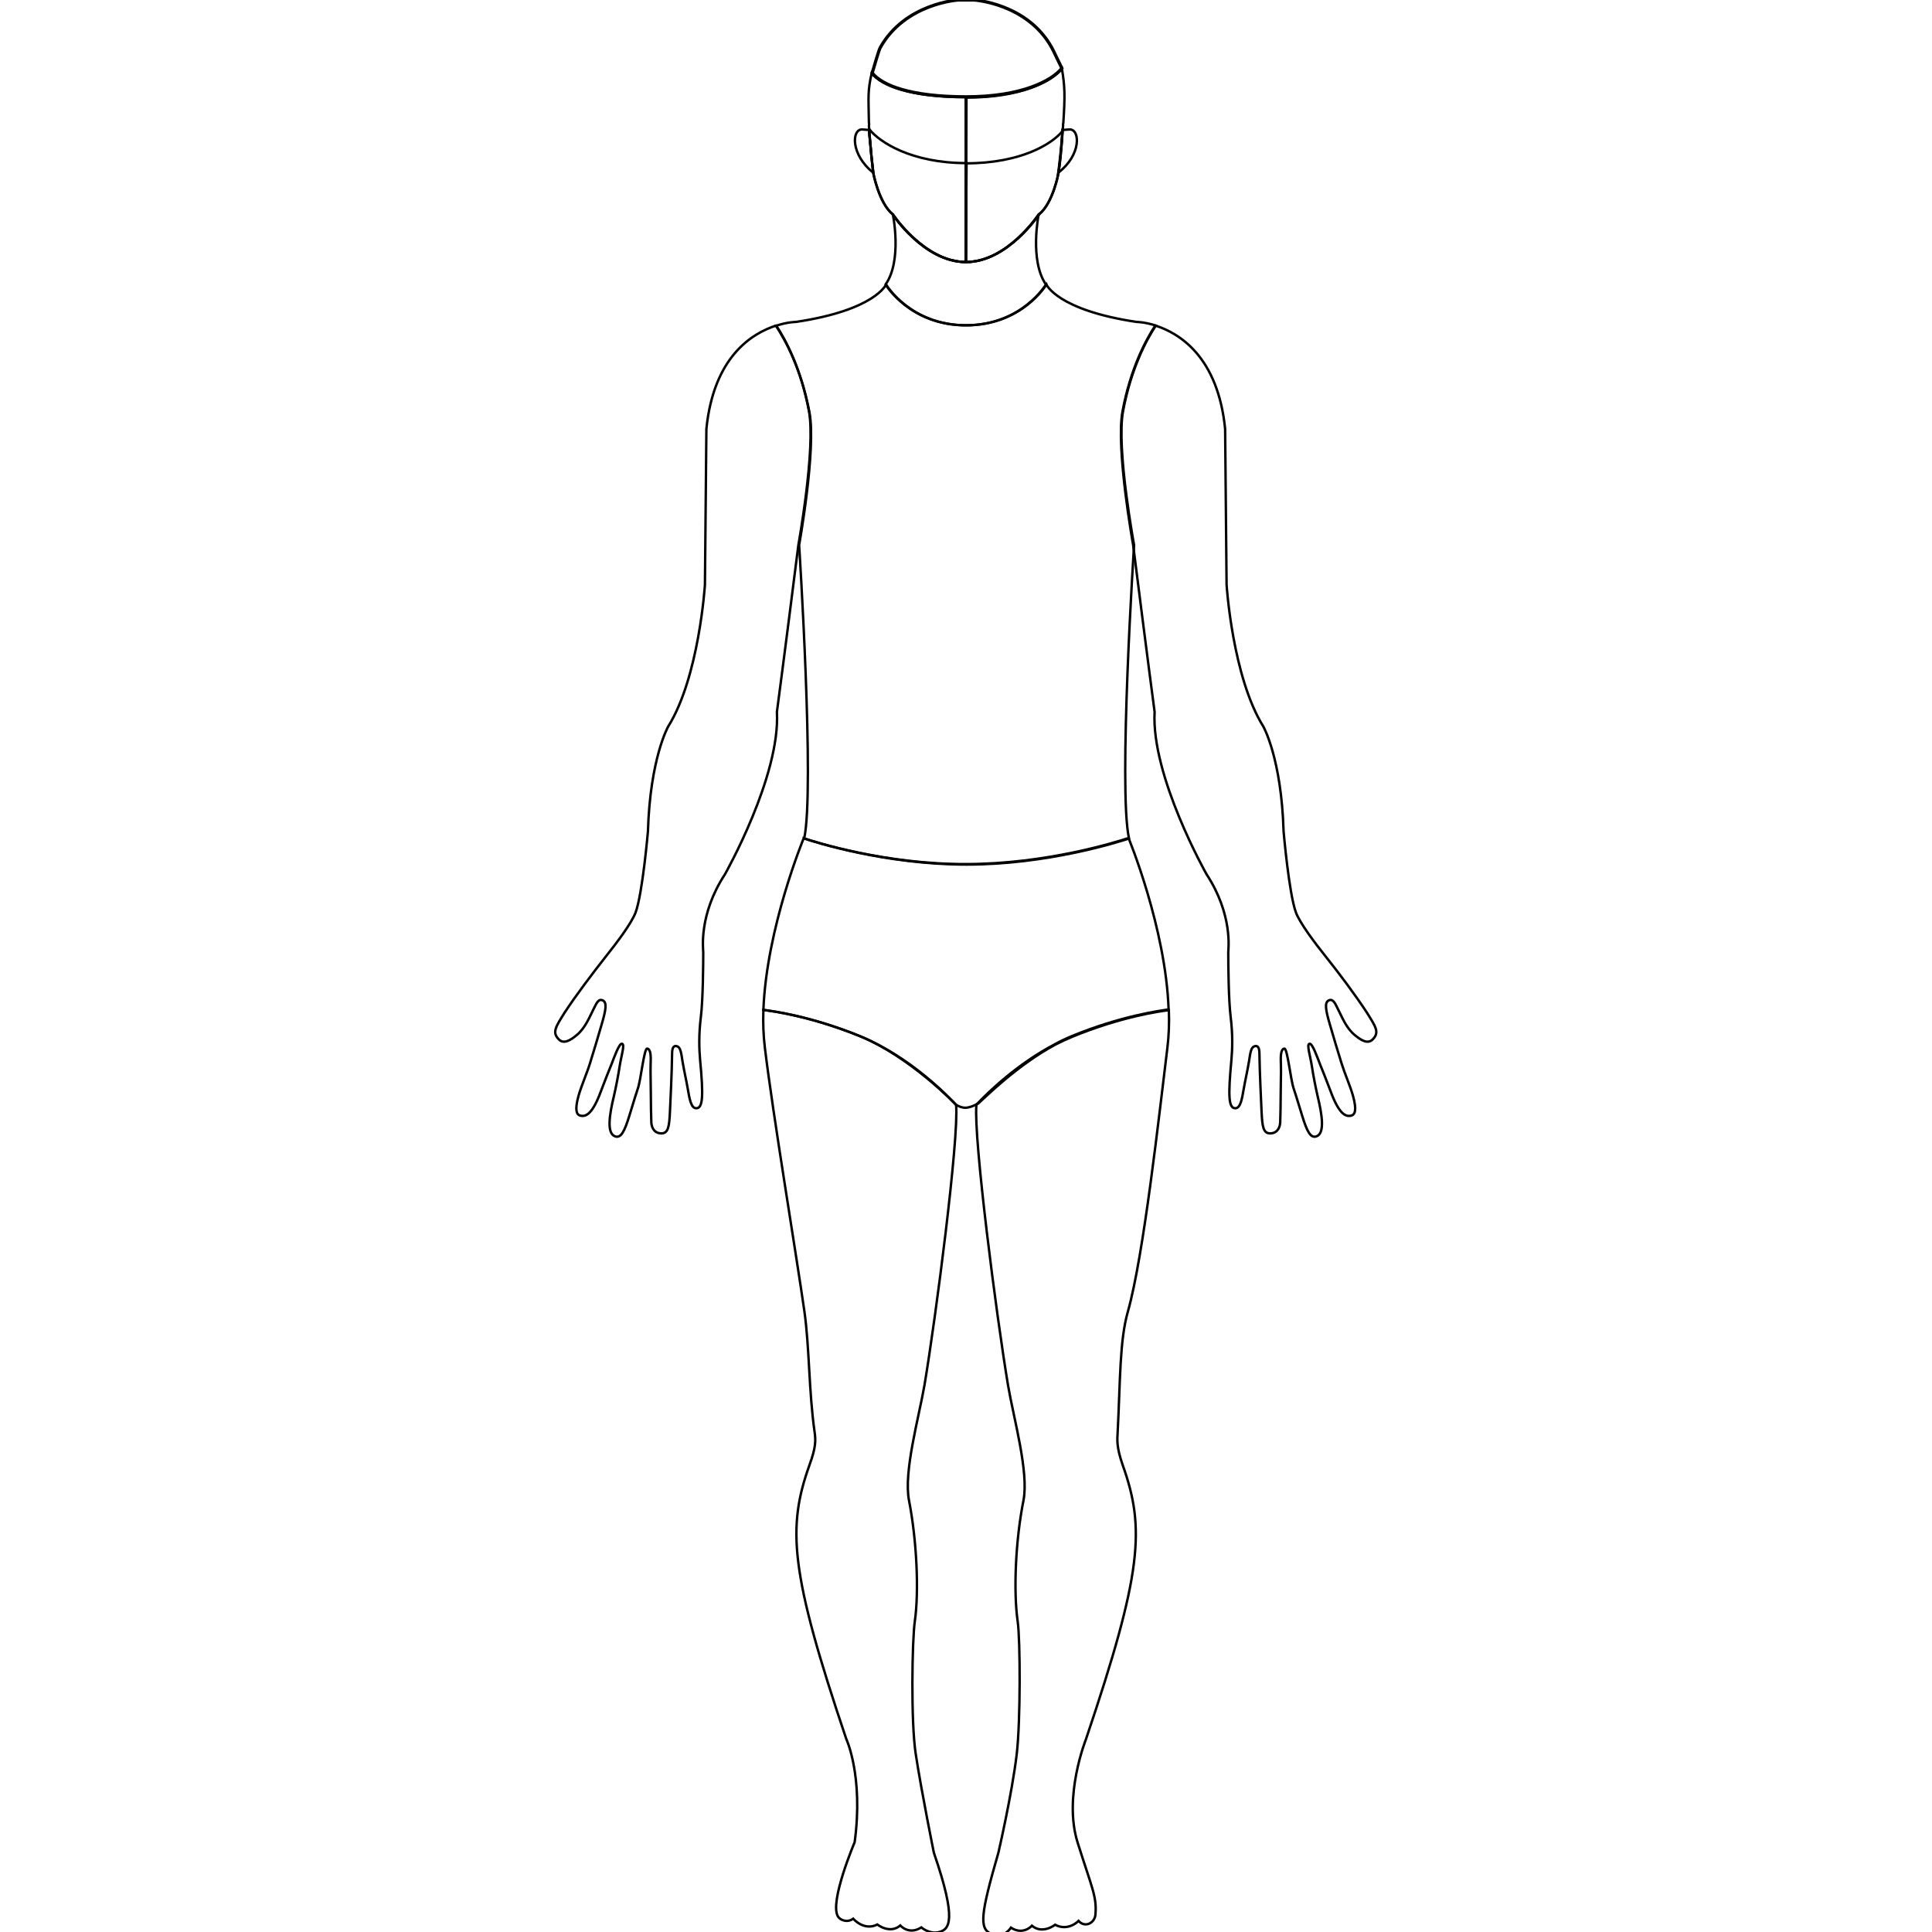
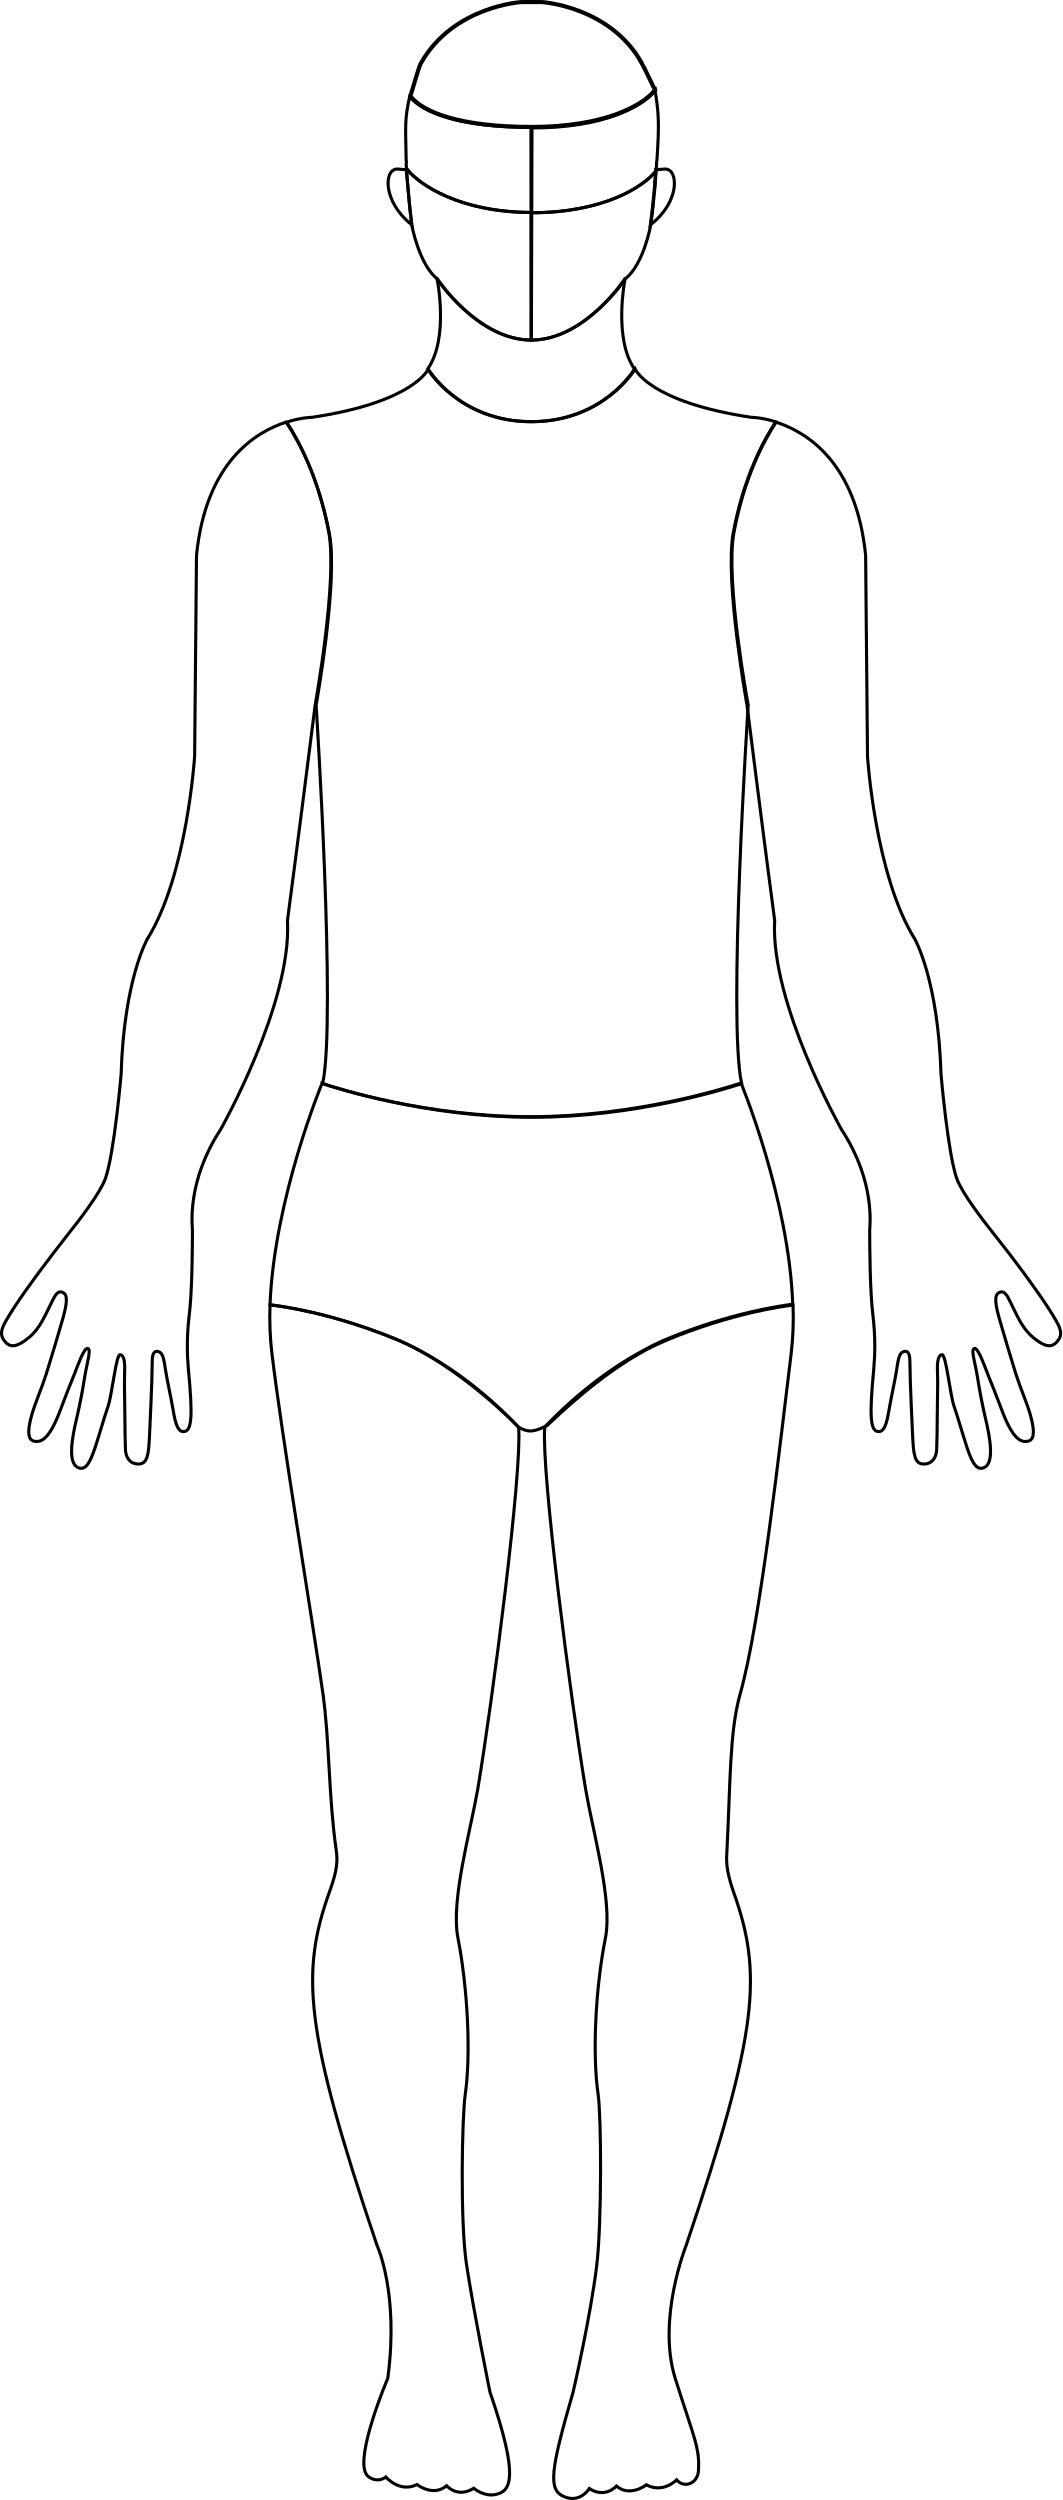
- <svg xmlns="http://www.w3.org/2000/svg" version="1.1" id="Capa_1" x="0px" y="0px" viewBox="0 0 800 800" style="enable-background:new 0 0 800 800;" xml:space="preserve">
+ <svg xmlns="http://www.w3.org/2000/svg" version="1.1" id="Capa_1" x="0px" y="0px" viewBox="0 0 340.958 802.534" xml:space="preserve" width="340.958" height="802.534">
  <style type="text/css" id="style1">
	.st0{fill:none;stroke:#000000;stroke-width:1;stroke-miterlimit:10;}
	.st1{fill:none;stroke:#000000;stroke-width:1;stroke-linejoin:round;stroke-miterlimit:10;}
	.st2{fill:none;stroke:#000000;stroke-width:1;stroke-linecap:round;stroke-linejoin:round;stroke-miterlimit:10;}
	.st3{fill:none;stroke:#000000;stroke-width:1.33;}
</style>
  <defs id="defs1">
	
		</defs>
-   <path class="st0" d="M404.3,457.5c-1.2,14,8.3,87.3,13.1,116.1c2.3,13.6,8.7,35.9,6.4,47.7c-3.3,16.5-4.2,37.7-2.4,50.1  c1.1,7.5,1.2,41.4-0.4,55c-2,16.7-7.6,40.8-7.6,40.8c-7.3,25.3-8.1,31.4-2.9,33.6s8.1-2.6,8.1-2.6c5.1,3.3,8.7-0.8,8.7-0.8  c4.4,3.7,9.6-0.4,9.6-0.4c5.5,2.9,9.7-1.6,9.7-1.6c2.7,3,6.7,0.9,7-2.6c0.6-7.6-1.4-10.8-7.4-29.9s3.5-42.8,3.5-42.8  c23.3-69,24.5-87.3,15.2-113.4c-2.6-7.5-2.3-10.3-2.1-13.7c1.1-21.4,0.8-37.8,4.2-49.8c6.6-23.2,13-82,16.4-109.4  c0.6-5,0.8-10.2,0.6-15.5c-3.7,0.4-19.8,2.7-40,11c-2.4,1-4.8,2.1-7.1,3.3c-15.6,8.4-28.9,21.7-31.9,24.4  C404.6,457.1,404.4,457.3,404.3,457.5z" id="leg_left" />
-   <path class="st0" d="M356.2,429.1c-20.6-8.4-36.7-10.5-40.1-10.9c-0.2,5.3,0,10.5,0.6,15.5c3.3,27.5,13,85.5,16.4,109.4  c2.1,15,1.8,33,4.2,49.8c0.5,3.5,0.6,6.3-2.1,13.7c-9.3,26-8.1,44.3,15.2,113.4c0,0,7.2,15.3,3.5,42.8c0,0-10.6,24.9-6.9,30.8  c0.8,1.3,3.6,2.8,6.3,0.9c0,0,4.4,5.2,10,2.4c0,0,5.1,4.1,9.5,0.4c0,0,3.5,4.1,8.7,0.8c0,0,3.2,2.8,7,2c4.7-1,7.9-4.7-1.8-32.9  c0,0-5.1-25.1-7.5-40.8c-2.1-13.5-1.5-47.5-0.4-55c1.8-12.5,0.8-33.7-2.4-50.1c-2.3-11.8,4-34,6.4-47.7  c4.8-28.7,14.3-102,13.1-116.1C395.8,457.4,377.1,437.7,356.2,429.1z" id="leg_right" />
-   <path class="st1" d="M549.2,396.4c-4.7-5.9-10.8-13.9-12.6-18.6c-2.9-8-5.1-33.6-5.1-33.6c-0.9-30.3-8.4-43.4-8.4-43.4  c-12.8-20.5-15.2-58.7-15.2-58.7l-0.6-64.5c-3-29.9-18.9-39.6-28.9-42.8c-3.9,5.9-10.3,17.8-13.6,35.6c-2.8,15.4,4.4,55.2,4.4,55.2  c5.8,46,8.9,69.2,8.9,69.2c-1.5,26.6,21.5,67.2,21.5,67.2c11,16.8,9,31.1,9,32.3c0,4.8,0.1,19.7,1,26.9c0.9,7.2,0.7,13.4,0.3,17.7  c-1.4,14.9-1.2,20,1.6,20c2.2,0,2.8-4,3.5-8c0.6-3.5,1.5-7.3,2.2-11.5c0.5-3.3,0.8-5.6,2.1-6.1c1.2-0.5,2.2,0,2.2,2.9  c0.1,8.2,0.7,19.8,0.9,24.4c0.3,5.7,0.6,8.9,3.8,8.7c3.2-0.2,3.8-3.1,3.9-4.4c0.1-3.5,0.2-7.2,0.2-11.2c0-5.1,0.2-9.6,0.1-12.5  c-0.2-4.4,0-6.7,1.4-7c1.3-0.3,2.6,12.9,3.9,16.6c1.6,4.8,2.5,8.1,3.5,11.2c2,6.5,3.5,9.5,6,8.5c3.4-1.3,2.3-8.8,0.4-16.6  c-0.9-3.9-1.8-8.6-2.4-12.5c-0.7-4.5-2.2-8.8-1-9.2s3.3,5.7,4.4,8.5c2.9,7.1,4.1,10.6,5,12.8c3.2,8,5.8,9.1,8.1,8.4  c1.2-0.4,2.3-2,0.5-8.3c-1.1-3.9-3.4-9.1-4.7-13.3c-1.6-5.2-3.4-11.1-4.8-16c-1.9-6.4-2.2-9.1-0.6-10c1.7-0.9,2.6,0.8,3.7,3.1  c1.9,3.7,3.6,8.3,7.3,11.3c2.7,2.2,5.3,3.7,7.3,1.7c2.9-2.9,1.3-5.2-2.4-11.1C561.3,412.1,554.4,402.9,549.2,396.4z" id="arm_left" />
-   <path class="st1" d="M250.6,396.4c4.7-5.9,10.8-13.9,12.6-18.6c2.9-8,5.1-33.6,5.1-33.6c0.9-30.3,8.4-43.4,8.4-43.4  c12.8-20.5,15.2-58.7,15.2-58.7l0.6-64.5c3-29.9,18.9-39.6,28.9-42.8c3.9,5.9,10.3,17.8,13.6,35.6c2.8,15.4-4.4,55.2-4.4,55.2  c-5.8,46-8.9,69.2-8.9,69.2c1.5,26.6-21.5,67.2-21.5,67.2c-11,16.8-9,31.1-9,32.3c0,4.8-0.1,19.7-1,26.9c-0.9,7.2-0.7,13.4-0.3,17.7  c1.4,14.9,1.2,20-1.6,20c-2.2,0-2.8-4-3.5-8c-0.6-3.5-1.5-7.3-2.2-11.5c-0.5-3.3-0.8-5.6-2.1-6.1c-1.2-0.5-2.2,0-2.2,2.9  c-0.1,8.2-0.7,19.8-0.9,24.4c-0.3,5.7-0.6,8.9-3.8,8.7c-3.2-0.2-3.8-3.1-3.9-4.4c-0.1-3.5-0.2-7.2-0.2-11.2c0-5.1-0.2-9.6-0.1-12.5  c0.2-4.4,0-6.7-1.4-7c-1.3-0.3-2.6,12.9-3.9,16.6c-1.6,4.8-2.5,8.1-3.5,11.2c-2,6.5-3.5,9.5-6,8.5c-3.4-1.3-2.3-8.8-0.4-16.6  c0.9-3.9,1.8-8.6,2.4-12.5c0.7-4.5,2.2-8.8,1-9.2c-1.2-0.4-3.3,5.7-4.4,8.5c-2.9,7.1-4.1,10.6-5,12.8c-3.2,8-5.8,9.1-8.1,8.4  c-1.2-0.4-2.3-2-0.5-8.3c1.1-3.9,3.4-9.1,4.7-13.3c1.6-5.2,3.4-11.1,4.8-16c1.9-6.4,2.2-9.1,0.6-10c-1.7-0.9-2.6,0.8-3.7,3.1  c-1.9,3.7-3.6,8.3-7.3,11.3c-2.7,2.2-5.3,3.7-7.3,1.7c-2.9-2.9-1.3-5.2,2.4-11.1C238.5,412.1,245.5,402.9,250.6,396.4z" id="arm_right" />
-   <path class="st0" d="M332.8,347.1C332.8,347.1,332.8,347.2,332.8,347.1c0,0-15.4,37.1-16.7,71.1c3.4,0.4,19.5,2.5,40.1,10.9  c20.9,8.6,36.7,25.2,39.6,28.3c0,0,1.9,1.3,3.9,1.3s4.6-1.4,4.6-1.4c0.1-0.1,0.3-0.2,0.6-0.5c4.1-4.3,16.2-16.2,31.9-24.4  c2.3-1.3,4.7-2.4,7.1-3.4c20.2-8.3,36.3-10.5,40-11c-1.2-33.9-16.6-71-16.6-71c0,0,0,0,0,0c-4.8,1.6-34,10.8-67.3,10.8  C366.5,357.9,337.2,348.6,332.8,347.1z" id="abdomen" />
-   <path class="st0" d="M465,170.4c3.3-17.8,9.7-29.7,13.6-35.6c-4.7-1.5-8-1.5-8-1.5c-32.8-4.9-37.3-15.5-37.3-15.5  s-10,16.9-33.2,16.9c-23.2,0-33.2-16.9-33.2-16.9c0,0-4.5,10.6-37.3,15.5c0,0-3.5,0-8.3,1.6c3.8,5.7,10.5,17.8,13.9,36  c2.8,15.4-4.3,54.8-4.3,54.8s6.5,101.2,2.1,121.5c4.4,1.5,33.6,10.8,67.2,10.8c33.3,0,62.4-9.2,67.3-10.8  c-4.5-20.2,2.1-121.5,2.1-121.5S462.2,185.8,465,170.4z" id="torso" />
-   <path class="st2" d="M400,108.5c-17.2,0-30.3-19.8-30.3-19.8c0,0,4,19.1-3,29.1v0c0,0,10,16.9,33.2,16.9c23.2,0,33.2-16.9,33.2-16.9  c-6.9-10-3-29.1-3-29.1S417.2,108.5,400,108.5z" id="neck" />
-   <path class="st0" d="m 442.9,53.6 c -2.1,0.1 -2.882,0.456 -2.982,-0.344 0,0.7 -0.018,2.144 -0.518,7.544 -0.6,6.3 -1.2,10.7 -1.2,10.7 9.6,-7.3 9.1,-18 4.7,-17.9 z" id="ear_left" />
-   <path class="st0" d="m 357,53.6 c -4.4,-0.1 -4.8,10.5 4.6,17.9 -0.2,-1.6 -0.7,-5.7 -1.1,-10.6 -0.3,-3.7 -0.6,-5.626 -0.7,-7.626 -0.1,0.8 -0.7,0.426 -2.8,0.326 z" id="ear_right" />
-   <path class="st3" d="M 435.5,19.7 C 425.3,1.3 403.3,0 403.3,0 h -6.5 c 0,0 -22,1.3 -32.3,19.7 -0.7,1.2 -2.844,9.092 -3.344,10.492 4,5.1 15.744,9.896 38.944,9.896 23.1,0 35.488,-6.727 39.588,-11.827 C 438.988,26.962 436.2,20.9 435.5,19.7 Z" id="brain" />
-   <path class="st0" d="m 400.229,67.54 c -23.1,0 -36.103,-8.824 -40.203,-13.924 l -0.097,1.344 c 0.1,2 0.271,2.24 0.571,5.94 0.4,5 1,9.2 1.1,10.7 0,0 2.3,12.4 8,17.1 v 0 c 0,0 13,19.8 30.3,19.8 z" id="face_right" />
-   <path class="st0" d="m 439.717,28.455 c -4.1,5.1 -16.424,11.956 -39.524,11.956 L 400,108.5 c 17.2,0 30.3,-19.8 30.3,-19.8 5.8,-4.7 8,-17.1 8,-17.1 v 0 c 0,-0.1 0.7,-4.4 1.2,-10.7 0.5,-5.4 0.6,-8.3 0.7,-9 -0.1,-0.6 0.1,-1 0.1,-1 0.754,-11.6 0.643,-15.03 -0.583,-22.445 z" id="face_left" />
-   <path class="st0" d="m 399.871,40.218 c -23.1,0 -34.844,-4.796 -38.944,-9.896 -1.613,7.415 -1.344,8.888 -1.127,20.479 0,0 0.2,0.6 0,1.2 0.1,2 0.4,5.2 0.7,8.9 0.4,5 1,9.2 1.1,10.7 0,0 2.3,12.4 8,17.1 v 0 c 0,0 13,19.8 30.3,19.8 z" id="eye_right" />
-   <path class="st0" d="m 439.974,54.259 c -4.1,5.1 -16.874,13.371 -39.974,13.371 V 108.5 c 17.2,0 30.3,-19.8 30.3,-19.8 5.8,-4.7 8,-17.1 8,-17.1 v 0 c 0,-0.1 0.7,-4.4 1.2,-10.7 0.105,-2.217 0.377,-4.636 0.474,-6.641 z" id="eye_left" />
+   <path class="st0" d="m 174.879,458.165 c -1.2,14 8.3,87.3 13.1,116.1 2.3,13.6 8.7,35.9 6.4,47.7 -3.3,16.5 -4.2,37.7 -2.4,50.1 1.1,7.5 1.2,41.4 -0.4,55 -2,16.7 -7.6,40.8 -7.6,40.8 -7.3,25.3 -8.1,31.4 -2.9,33.6 5.2,2.2 8.1,-2.6 8.1,-2.6 5.1,3.3 8.7,-0.8 8.7,-0.8 4.4,3.7 9.6,-0.4 9.6,-0.4 5.5,2.9 9.7,-1.6 9.7,-1.6 2.7,3 6.7,0.9 7,-2.6 0.6,-7.6 -1.4,-10.8 -7.4,-29.9 -6,-19.1 3.5,-42.8 3.5,-42.8 23.3,-69 24.5,-87.3 15.2,-113.4 -2.6,-7.5 -2.3,-10.3 -2.1,-13.7 1.1,-21.4 0.8,-37.8 4.2,-49.8 6.6,-23.2 13,-82 16.4,-109.4 0.6,-5 0.8,-10.2 0.6,-15.5 -3.7,0.4 -19.8,2.7 -40,11 -2.4,1 -4.8,2.1 -7.1,3.3 -15.6,8.4 -28.9,21.7 -31.9,24.4 -0.4,0.1 -0.6,0.3 -0.7,0.5 z" id="leg_left" />
+   <path class="st0" d="m 126.779,429.765 c -20.6,-8.4 -36.7,-10.5 -40.1,-10.9 -0.2,5.3 0,10.5 0.6,15.5 3.3,27.5 13,85.5 16.4,109.4 2.1,15 1.8,33 4.2,49.8 0.5,3.5 0.6,6.3 -2.1,13.7 -9.3,26 -8.1,44.3 15.2,113.4 0,0 7.2,15.3 3.5,42.8 0,0 -10.6,24.9 -6.9,30.8 0.8,1.3 3.6,2.8 6.3,0.9 0,0 4.4,5.2 10,2.4 0,0 5.1,4.1 9.5,0.4 0,0 3.5,4.1 8.7,0.8 0,0 3.2,2.8 7,2 4.7,-1 7.9,-4.7 -1.8,-32.9 0,0 -5.1,-25.1 -7.5,-40.8 -2.1,-13.5 -1.5,-47.5 -0.4,-55 1.8,-12.5 0.8,-33.7 -2.4,-50.1 -2.3,-11.8 4,-34 6.4,-47.7 4.8,-28.7 14.3,-102 13.1,-116.1 -0.1,-0.1 -18.8,-19.8 -39.7,-28.4 z" id="leg_right" />
+   <path class="st1" d="m 319.779,397.065 c -4.7,-5.9 -10.8,-13.9 -12.6,-18.6 -2.9,-8 -5.1,-33.6 -5.1,-33.6 -0.9,-30.3 -8.4,-43.4 -8.4,-43.4 -12.8,-20.5 -15.2,-58.7 -15.2,-58.7 l -0.6,-64.5 c -3,-29.9 -18.9,-39.6 -28.9,-42.8 -3.9,5.9 -10.3,17.8 -13.6,35.6 -2.8,15.4 4.4,55.2 4.4,55.2 5.8,46 8.9,69.2 8.9,69.2 -1.5,26.6 21.5,67.2 21.5,67.2 11,16.8 9,31.1 9,32.3 0,4.8 0.1,19.7 1,26.9 0.9,7.2 0.7,13.4 0.3,17.7 -1.4,14.9 -1.2,20 1.6,20 2.2,0 2.8,-4 3.5,-8 0.6,-3.5 1.5,-7.3 2.2,-11.5 0.5,-3.3 0.8,-5.6 2.1,-6.1 1.2,-0.5 2.2,0 2.2,2.9 0.1,8.2 0.7,19.8 0.9,24.4 0.3,5.7 0.6,8.9 3.8,8.7 3.2,-0.2 3.8,-3.1 3.9,-4.4 0.1,-3.5 0.2,-7.2 0.2,-11.2 0,-5.1 0.2,-9.6 0.1,-12.5 -0.2,-4.4 0,-6.7 1.4,-7 1.3,-0.3 2.6,12.9 3.9,16.6 1.6,4.8 2.5,8.1 3.5,11.2 2,6.5 3.5,9.5 6,8.5 3.4,-1.3 2.3,-8.8 0.4,-16.6 -0.9,-3.9 -1.8,-8.6 -2.4,-12.5 -0.7,-4.5 -2.2,-8.8 -1,-9.2 1.2,-0.4 3.3,5.7 4.4,8.5 2.9,7.1 4.1,10.6 5,12.8 3.2,8 5.8,9.1 8.1,8.4 1.2,-0.4 2.3,-2 0.5,-8.3 -1.1,-3.9 -3.4,-9.1 -4.7,-13.3 -1.6,-5.2 -3.4,-11.1 -4.8,-16 -1.9,-6.4 -2.2,-9.1 -0.6,-10 1.7,-0.9 2.6,0.8 3.7,3.1 1.9,3.7 3.6,8.3 7.3,11.3 2.7,2.2 5.3,3.7 7.3,1.7 2.9,-2.9 1.3,-5.2 -2.4,-11.1 -4.7,-7.2 -11.6,-16.4 -16.8,-22.9 z" id="arm_left" />
+   <path class="st1" d="m 21.179,397.065 c 4.7,-5.9 10.8,-13.9 12.6,-18.6 2.9,-8 5.1,-33.6 5.1,-33.6 0.9,-30.3 8.4,-43.4 8.4,-43.4 12.8,-20.5 15.2,-58.7 15.2,-58.7 l 0.6,-64.5 c 3,-29.9 18.9,-39.6 28.9,-42.8 3.9,5.9 10.3,17.8 13.6,35.6 2.8,15.4 -4.4,55.2 -4.4,55.2 -5.8,46 -8.9,69.2 -8.9,69.2 1.5,26.6 -21.5,67.2 -21.5,67.2 -11,16.8 -9,31.1 -9,32.3 0,4.8 -0.1,19.7 -1,26.9 -0.9,7.2 -0.7,13.4 -0.3,17.7 1.4,14.9 1.2,20 -1.6,20 -2.2,0 -2.8,-4 -3.5,-8 -0.6,-3.5 -1.5,-7.3 -2.2,-11.5 -0.5,-3.3 -0.8,-5.6 -2.1,-6.1 -1.2,-0.5 -2.2,0 -2.2,2.9 -0.1,8.2 -0.7,19.8 -0.9,24.4 -0.3,5.7 -0.6,8.9 -3.8,8.7 -3.2,-0.2 -3.8,-3.1 -3.9,-4.4 -0.1,-3.5 -0.2,-7.2 -0.2,-11.2 0,-5.1 -0.2,-9.6 -0.1,-12.5 0.2,-4.4 0,-6.7 -1.4,-7 -1.3,-0.3 -2.6,12.9 -3.9,16.6 -1.6,4.8 -2.5,8.1 -3.5,11.2 -2,6.5 -3.5,9.5 -6,8.5 -3.4,-1.3 -2.3,-8.8 -0.4,-16.6 0.9,-3.9 1.8,-8.6 2.4,-12.5 0.7,-4.5 2.2,-8.8 1,-9.2 -1.2,-0.4 -3.3,5.7 -4.4,8.5 -2.9,7.1 -4.1,10.6 -5,12.8 -3.2,8 -5.8,9.1 -8.1,8.4 -1.2,-0.4 -2.3,-2 -0.5,-8.3 1.1,-3.9 3.4,-9.1 4.7,-13.3 1.6,-5.2 3.4,-11.1 4.8,-16 1.9,-6.4 2.2,-9.1 0.6,-10 -1.7,-0.9 -2.6,0.8 -3.7,3.1 -1.9,3.7 -3.6,8.3 -7.3,11.3 -2.7,2.2 -5.3,3.7 -7.3,1.7 -2.9,-2.9 -1.3,-5.2 2.4,-11.1 4.7,-7.2 11.7,-16.4 16.8,-22.9 z" id="arm_right" />
+   <path class="st0" d="m 103.379,347.765 c 0,0 0,0.1 0,0 0,0 -15.4,37.1 -16.7,71.1 3.4,0.4 19.5,2.5 40.1,10.9 20.9,8.6 36.7,25.2 39.6,28.3 0,0 1.9,1.3 3.9,1.3 2,0 4.6,-1.4 4.6,-1.4 0.1,-0.1 0.3,-0.2 0.6,-0.5 4.1,-4.3 16.2,-16.2 31.9,-24.4 2.3,-1.3 4.7,-2.4 7.1,-3.4 20.2,-8.3 36.3,-10.5 40,-11 -1.2,-33.9 -16.6,-71 -16.6,-71 0,0 0,0 0,0 -4.8,1.6 -34,10.8 -67.3,10.8 -33.5,0.1 -62.8,-9.2 -67.2,-10.7 z" id="abdomen" />
+   <path class="st0" d="m 235.579,171.065 c 3.3,-17.8 9.7,-29.7 13.6,-35.6 -4.7,-1.5 -8,-1.5 -8,-1.5 -32.8,-4.9 -37.3,-15.5 -37.3,-15.5 0,0 -10,16.9 -33.2,16.9 -23.2,0 -33.2,-16.9 -33.2,-16.9 0,0 -4.5,10.6 -37.3,15.5 0,0 -3.5,0 -8.3,1.6 3.8,5.7 10.5,17.8 13.9,36 2.8,15.4 -4.3,54.8 -4.3,54.8 0,0 6.5,101.2 2.1,121.5 4.4,1.5 33.6,10.8 67.2,10.8 33.3,0 62.4,-9.2 67.3,-10.8 -4.5,-20.2 2.1,-121.5 2.1,-121.5 0,0 -7.4,-39.9 -4.6,-55.3 z" id="torso" />
+   <path class="st2" d="m 170.579,109.165 c -17.2,0 -30.3,-19.8 -30.3,-19.8 0,0 4,19.1 -3,29.1 v 0 c 0,0 10,16.9 33.2,16.9 23.2,0 33.2,-16.9 33.2,-16.9 -6.9,-10 -3,-29.1 -3,-29.1 0,0 -12.9,19.8 -30.1,19.8 z" id="neck" />
+   <path class="st0" d="m 213.479,54.265 c -2.1,0.1 -2.882,0.456 -2.982,-0.344 0,0.7 -0.018,2.144 -0.518,7.544 -0.6,6.3 -1.2,10.7 -1.2,10.7 9.6,-7.3 9.1,-18 4.7,-17.9 z" id="ear_left" />
+   <path class="st0" d="m 127.579,54.265 c -4.4,-0.1 -4.8,10.5 4.6,17.9 -0.2,-1.6 -0.7,-5.7 -1.1,-10.6 -0.3,-3.7 -0.6,-5.626 -0.7,-7.626 -0.1,0.8 -0.7,0.426 -2.8,0.326 z" id="ear_right" />
+   <path class="st3" d="m 206.079,20.365 c -10.2,-18.4 -32.2,-19.7 -32.2,-19.7 h -6.5 c 0,0 -22,1.3 -32.3,19.7 -0.7,1.2 -2.844,9.092 -3.344,10.492 4,5.1 15.744,9.896 38.944,9.896 23.1,0 35.488,-6.727 39.588,-11.827 -0.7,-1.3 -3.488,-7.362 -4.188,-8.562 z" id="brain" />
+   <path d="m 210.296,29.12 c -0.256,0.319 -0.544,0.644 -0.865,0.975 -0.321,0.33 -0.675,0.666 -1.062,1.004 -0.387,0.338 -0.809,0.677 -1.264,1.018 -0.455,0.341 -0.942,0.683 -1.465,1.023 -0.523,0.34 -1.083,0.679 -1.676,1.014 -0.593,0.335 -1.221,0.665 -1.885,0.99 -0.664,0.325 -1.363,0.645 -2.1,0.957 -0.737,0.312 -1.51,0.616 -2.32,0.91 -0.81,0.294 -1.658,0.578 -2.543,0.85 -0.885,0.272 -1.807,0.532 -2.768,0.777 -0.961,0.246 -1.962,0.476 -3,0.691 -1.038,0.215 -2.115,0.415 -3.232,0.596 -1.117,0.181 -2.274,0.343 -3.471,0.484 -1.197,0.142 -2.433,0.263 -3.711,0.361 -1.278,0.099 -2.597,0.175 -3.957,0.227 -1.36,0.051 -2.761,0.078 -4.205,0.078 l -0.078,27.219 c 0.682,-8.24e-4 1.356,-0.006 2.02,-0.021 0.702,-0.016 1.394,-0.039 2.076,-0.07 0.682,-0.031 1.354,-0.07 2.016,-0.115 0.662,-0.045 1.313,-0.097 1.955,-0.156 0.642,-0.059 1.274,-0.125 1.896,-0.197 0.622,-0.072 1.235,-0.15 1.838,-0.234 1.205,-0.169 2.371,-0.362 3.498,-0.576 1.128,-0.214 2.217,-0.448 3.268,-0.701 1.05,-0.253 2.063,-0.525 3.037,-0.812 0.974,-0.287 1.91,-0.589 2.809,-0.904 0.899,-0.315 1.76,-0.644 2.584,-0.982 0.824,-0.338 1.613,-0.686 2.363,-1.041 0.75,-0.355 1.463,-0.719 2.141,-1.086 0.677,-0.367 1.319,-0.737 1.924,-1.109 0.605,-0.373 1.173,-0.748 1.707,-1.121 0.534,-0.373 1.033,-0.745 1.496,-1.113 0.463,-0.368 0.892,-0.731 1.285,-1.088 0.393,-0.357 0.752,-0.708 1.076,-1.049 0.324,-0.341 0.615,-0.671 0.871,-0.99 -0.049,1.002 -0.141,2.108 -0.234,3.24 -0.093,1.133 -0.187,2.292 -0.24,3.4 0.125,-1.35 0.225,-2.544 0.307,-3.586 0.081,-1.042 0.143,-1.934 0.193,-2.678 0.1,-1.487 0.149,-2.386 0.199,-2.736 -0.025,-0.15 -0.03,-0.288 -0.025,-0.41 0.005,-0.122 0.02,-0.227 0.039,-0.314 0.037,-0.175 0.088,-0.275 0.088,-0.275 0.094,-1.45 0.173,-2.772 0.24,-3.99 0.067,-1.218 0.12,-2.335 0.158,-3.369 0.038,-1.034 0.061,-1.987 0.07,-2.885 0.009,-0.898 0.004,-1.74 -0.018,-2.549 -0.022,-0.809 -0.06,-1.585 -0.113,-2.352 -0.053,-0.767 -0.121,-1.524 -0.207,-2.297 -0.086,-0.773 -0.188,-1.561 -0.307,-2.387 -0.119,-0.826 -0.255,-1.69 -0.408,-2.617 z" style="fill:none;stroke:#000000;stroke-width:1;stroke-miterlimit:10" id="eye_left" />
+   <path d="m 170.462,68.2 c -0.602,-0.002 -1.202,-0.007 -1.791,-0.021 -0.702,-0.017 -1.394,-0.041 -2.076,-0.074 -0.683,-0.033 -1.355,-0.075 -2.018,-0.123 -0.663,-0.048 -1.317,-0.103 -1.961,-0.166 -0.644,-0.063 -1.278,-0.132 -1.902,-0.209 -0.624,-0.077 -1.237,-0.16 -1.842,-0.25 -0.605,-0.09 -1.202,-0.185 -1.787,-0.287 -0.586,-0.102 -1.16,-0.209 -1.727,-0.322 -1.133,-0.227 -2.229,-0.476 -3.285,-0.744 -1.057,-0.268 -2.076,-0.556 -3.057,-0.859 -0.981,-0.303 -1.924,-0.623 -2.83,-0.955 -0.906,-0.332 -1.774,-0.678 -2.605,-1.033 -0.831,-0.355 -1.625,-0.721 -2.383,-1.094 -0.757,-0.372 -1.478,-0.752 -2.162,-1.135 -0.684,-0.383 -1.332,-0.769 -1.943,-1.156 -0.611,-0.388 -1.185,-0.776 -1.725,-1.162 -0.539,-0.386 -1.042,-0.77 -1.51,-1.148 -0.468,-0.378 -0.9,-0.753 -1.297,-1.117 -0.397,-0.365 -0.758,-0.72 -1.084,-1.064 -0.326,-0.345 -0.617,-0.679 -0.873,-0.998 l -0.055,0.754 c 0.039,0.507 0.056,0.871 0.104,1.443 0.125,1.512 0.276,3.238 0.426,5.088 0.1,1.25 0.212,2.45 0.326,3.57 0.114,1.12 0.23,2.161 0.336,3.092 0.106,0.931 0.203,1.753 0.279,2.436 0.077,0.683 0.133,1.227 0.158,1.602 0,0 0.145,0.776 0.449,2.012 0.152,0.618 0.345,1.351 0.58,2.16 0.235,0.809 0.512,1.693 0.834,2.615 0.161,0.461 0.332,0.932 0.516,1.406 0.183,0.474 0.379,0.954 0.586,1.432 0.207,0.478 0.424,0.954 0.654,1.426 0.23,0.472 0.472,0.939 0.727,1.395 0.254,0.456 0.52,0.902 0.799,1.332 0.279,0.43 0.571,0.844 0.875,1.238 0.304,0.394 0.621,0.77 0.951,1.119 0.165,0.174 0.334,0.343 0.506,0.504 0.172,0.161 0.345,0.314 0.523,0.461 0,0 0.204,0.31 0.594,0.852 0.195,0.271 0.435,0.6 0.721,0.977 0.286,0.377 0.616,0.802 0.988,1.266 0.372,0.464 0.786,0.968 1.24,1.5 0.455,0.532 0.95,1.092 1.482,1.672 0.533,0.58 1.104,1.18 1.711,1.789 0.607,0.609 1.249,1.227 1.926,1.846 0.677,0.619 1.387,1.239 2.129,1.848 0.371,0.305 0.75,0.606 1.137,0.904 0.387,0.298 0.782,0.593 1.184,0.883 0.402,0.29 0.81,0.576 1.227,0.855 0.416,0.279 0.839,0.552 1.27,0.818 0.43,0.266 0.867,0.523 1.311,0.773 0.444,0.25 0.893,0.493 1.35,0.725 0.456,0.232 0.92,0.455 1.389,0.666 0.469,0.211 0.943,0.411 1.424,0.6 0.481,0.189 0.967,0.366 1.459,0.529 0.492,0.163 0.989,0.312 1.492,0.447 0.503,0.135 1.01,0.256 1.523,0.361 0.513,0.105 1.032,0.195 1.555,0.268 0.523,0.072 1.05,0.129 1.582,0.166 0.532,0.037 1.069,0.057 1.609,0.057 z" style="fill:none;stroke:#000000;stroke-width:1;stroke-miterlimit:10" id="face_right" />
+   <path d="m 131.507,30.985 c -0.202,0.927 -0.375,1.763 -0.521,2.535 -0.147,0.773 -0.268,1.483 -0.367,2.164 -0.099,0.681 -0.175,1.332 -0.234,1.984 -0.059,0.652 -0.1,1.304 -0.127,1.99 -0.027,0.686 -0.039,1.405 -0.041,2.188 -0.002,0.783 0.006,1.628 0.021,2.57 0.03,1.884 0.088,4.151 0.143,7.049 0,0 0.049,0.15 0.074,0.375 0.013,0.113 0.019,0.242 0.01,0.383 -0.009,0.141 -0.034,0.291 -0.084,0.441 0.031,0.621 0.106,1.537 0.17,2.369 l 0.055,-0.754 c 0.256,0.319 0.547,0.653 0.873,0.998 0.326,0.345 0.687,0.7 1.084,1.064 0.397,0.365 0.829,0.739 1.297,1.117 0.468,0.378 0.971,0.762 1.51,1.148 0.539,0.386 1.113,0.774 1.725,1.162 0.611,0.388 1.259,0.773 1.943,1.156 0.684,0.383 1.405,0.762 2.162,1.135 0.757,0.372 1.551,0.738 2.383,1.094 0.831,0.355 1.7,0.701 2.605,1.033 0.906,0.332 1.849,0.652 2.83,0.955 0.981,0.303 2,0.591 3.057,0.859 1.057,0.268 2.152,0.517 3.285,0.744 0.566,0.113 1.141,0.22 1.727,0.322 0.586,0.102 1.182,0.197 1.787,0.287 0.605,0.09 1.218,0.173 1.842,0.25 0.624,0.077 1.259,0.146 1.902,0.209 0.644,0.063 1.298,0.118 1.961,0.166 0.663,0.048 1.335,0.09 2.018,0.123 0.683,0.033 1.374,0.057 2.076,0.074 0.589,0.014 1.189,0.019 1.791,0.021 l -0.012,-27.318 c -1.444,0 -2.843,-0.018 -4.199,-0.055 -1.356,-0.036 -2.668,-0.09 -3.938,-0.16 -1.27,-0.071 -2.498,-0.157 -3.684,-0.26 -1.186,-0.103 -2.33,-0.221 -3.434,-0.354 -1.103,-0.132 -2.167,-0.28 -3.189,-0.439 -1.023,-0.16 -2.005,-0.332 -2.949,-0.518 -0.944,-0.185 -1.85,-0.383 -2.717,-0.592 -0.867,-0.209 -1.696,-0.429 -2.488,-0.658 -0.792,-0.23 -1.547,-0.468 -2.266,-0.717 -0.719,-0.248 -1.4,-0.506 -2.047,-0.771 -0.647,-0.265 -1.26,-0.537 -1.838,-0.816 -0.578,-0.279 -1.119,-0.566 -1.629,-0.857 -0.51,-0.292 -0.986,-0.589 -1.43,-0.891 -0.444,-0.302 -0.855,-0.608 -1.234,-0.918 -0.379,-0.31 -0.726,-0.622 -1.043,-0.938 -0.317,-0.315 -0.603,-0.634 -0.859,-0.953 z" style="fill:none;stroke:#000000;stroke-width:1;stroke-miterlimit:10" id="eye_right" />
+   <path id="face_left" style="fill:none;stroke:#000000;stroke-width:1;stroke-miterlimit:10" d="m 210.079,61.565 c 0.053,-1.108 0.147,-2.268 0.24,-3.4 0.093,-1.133 0.186,-2.238 0.234,-3.24 -0.256,0.319 -0.547,0.65 -0.871,0.99 -0.324,0.341 -0.683,0.692 -1.076,1.049 -0.393,0.357 -0.822,0.72 -1.285,1.088 -0.463,0.368 -0.962,0.74 -1.496,1.113 -0.534,0.373 -1.102,0.748 -1.707,1.121 -0.605,0.373 -1.246,0.743 -1.924,1.109 -0.677,0.367 -1.39,0.731 -2.141,1.086 -0.75,0.355 -1.539,0.703 -2.363,1.041 -0.824,0.338 -1.685,0.667 -2.584,0.982 -0.899,0.315 -1.834,0.617 -2.809,0.904 -0.974,0.287 -1.987,0.559 -3.037,0.812 -1.05,0.253 -2.14,0.487 -3.268,0.701 -1.128,0.214 -2.293,0.407 -3.498,0.576 -0.603,0.084 -1.216,0.162 -1.838,0.234 -0.622,0.072 -1.254,0.138 -1.896,0.197 -0.642,0.059 -1.293,0.111 -1.955,0.156 -0.662,0.045 -1.334,0.084 -2.016,0.115 -0.682,0.031 -1.374,0.055 -2.076,0.07 -0.664,0.015 -1.338,0.021 -2.02,0.021 l -0.115,40.871 c 0.537,0 1.07,-0.019 1.6,-0.057 0.529,-0.037 1.054,-0.093 1.574,-0.166 0.52,-0.072 1.038,-0.162 1.549,-0.268 0.511,-0.105 1.016,-0.226 1.518,-0.361 0.501,-0.135 0.998,-0.284 1.488,-0.447 0.491,-0.163 0.976,-0.341 1.455,-0.529 0.48,-0.189 0.954,-0.388 1.422,-0.6 0.468,-0.211 0.929,-0.434 1.385,-0.666 0.456,-0.232 0.906,-0.474 1.35,-0.725 0.443,-0.25 0.879,-0.508 1.309,-0.773 0.43,-0.266 0.853,-0.539 1.27,-0.818 0.416,-0.279 0.827,-0.565 1.229,-0.855 0.402,-0.29 0.795,-0.584 1.182,-0.883 0.387,-0.298 0.767,-0.6 1.139,-0.904 0.743,-0.609 1.455,-1.229 2.133,-1.848 0.678,-0.619 1.323,-1.237 1.932,-1.846 0.609,-0.609 1.182,-1.209 1.717,-1.789 0.535,-0.58 1.031,-1.14 1.488,-1.672 0.457,-0.532 0.874,-1.036 1.248,-1.5 0.748,-0.928 1.327,-1.701 1.719,-2.242 0.392,-0.541 0.598,-0.852 0.598,-0.852 0.181,-0.147 0.359,-0.3 0.533,-0.461 0.174,-0.161 0.344,-0.329 0.512,-0.504 0.335,-0.349 0.655,-0.725 0.963,-1.119 0.308,-0.394 0.602,-0.808 0.883,-1.238 0.281,-0.43 0.549,-0.876 0.805,-1.332 0.255,-0.456 0.498,-0.923 0.729,-1.395 0.23,-0.472 0.45,-0.948 0.656,-1.426 0.206,-0.478 0.4,-0.957 0.582,-1.432 0.182,-0.474 0.352,-0.945 0.512,-1.406 0.319,-0.922 0.593,-1.806 0.824,-2.615 0.231,-0.809 0.418,-1.542 0.566,-2.16 0.297,-1.236 0.436,-2.012 0.436,-2.012 0,-0.05 0.175,-1.15 0.412,-3.025 0.119,-0.937 0.253,-2.069 0.389,-3.359 0.136,-1.291 0.273,-2.739 0.398,-4.314 z m -39.5,47.6 0.115,-40.871 c -0.039,4.7e-5 -0.076,0.002 -0.115,0.002 z" />
</svg>
